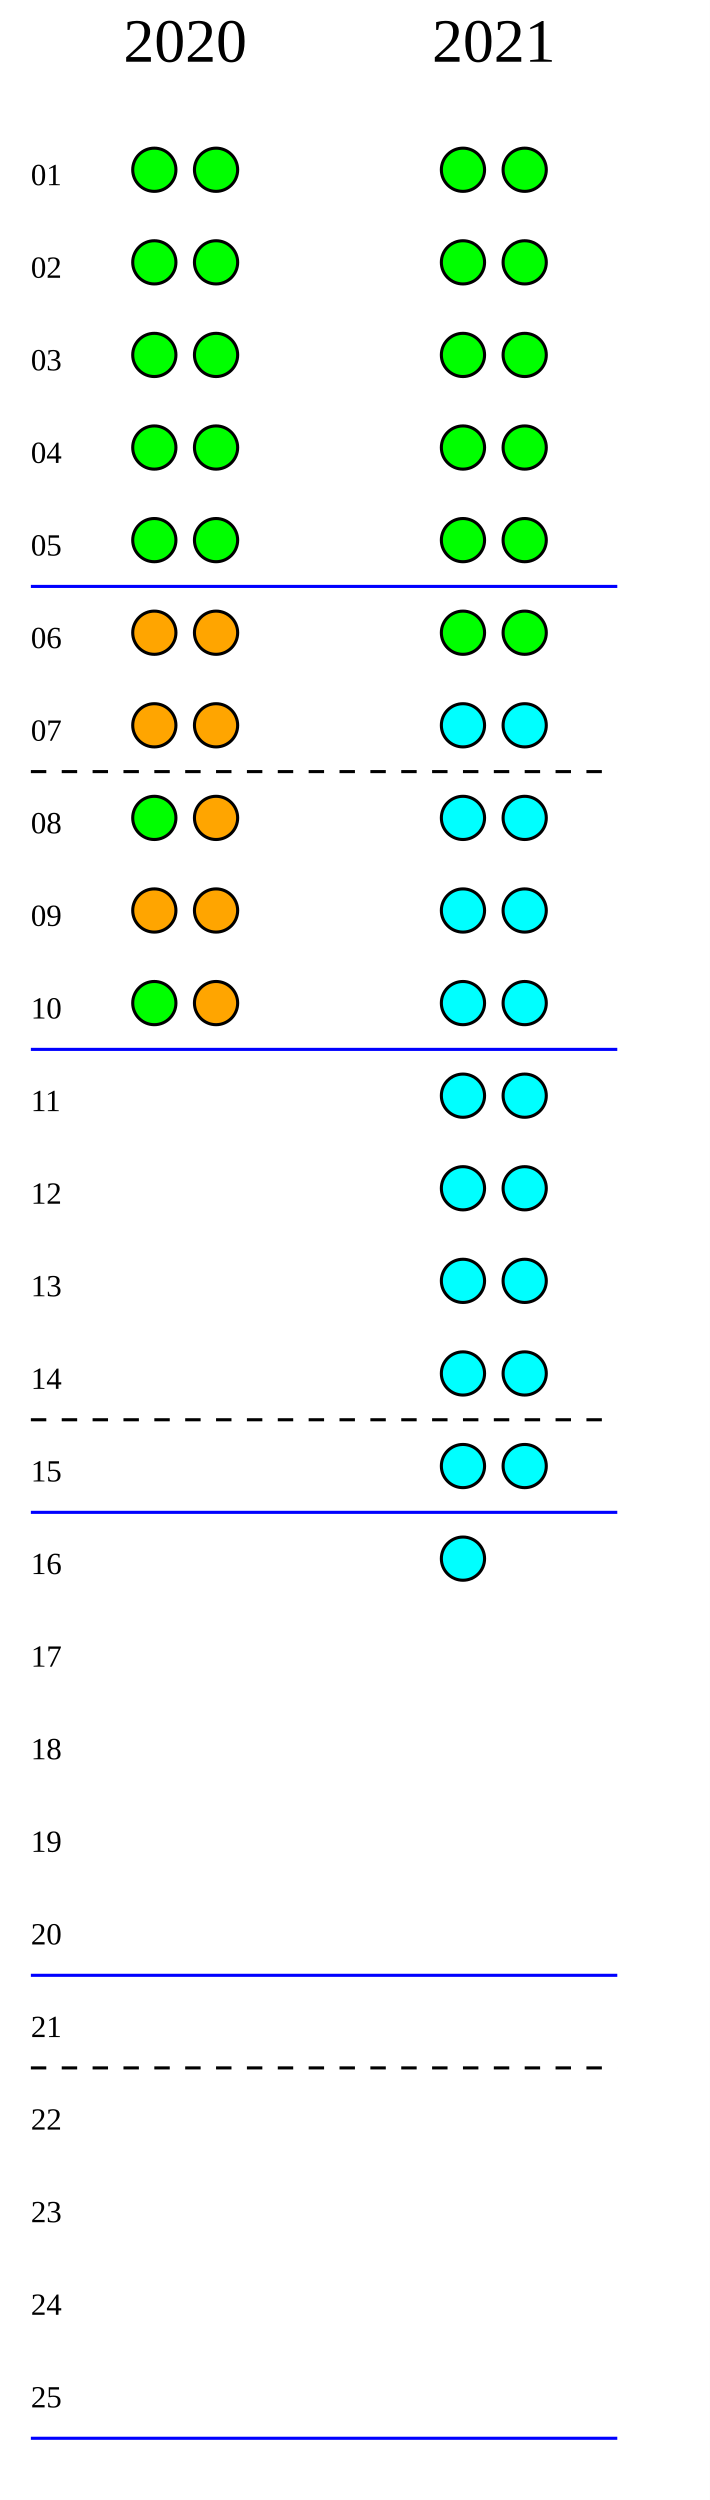
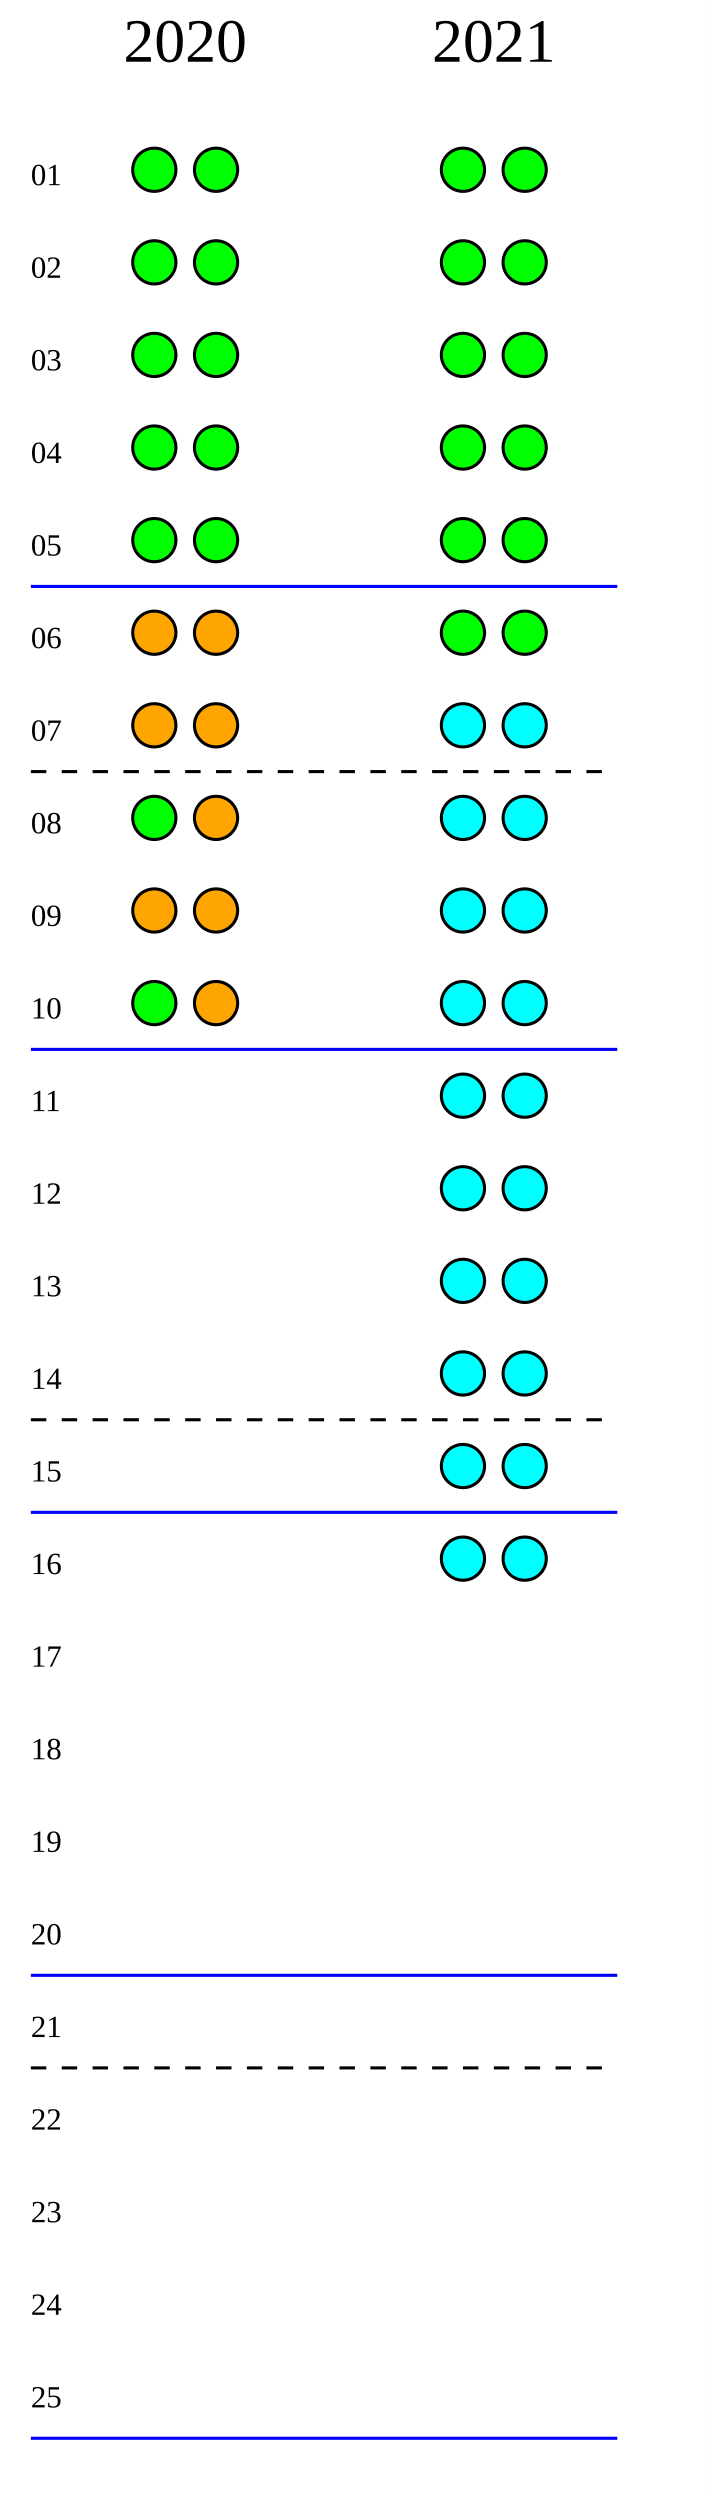
<svg xmlns="http://www.w3.org/2000/svg" height="810" viewBox="0 0 230 810" width="230">
  <rect fill="white" height="100%" width="100%" />
  <text font-size="20" text-anchor="middle" x="60" y="20">
2020
</text>
  <circle cx="50" cy="55" fill="lime" r="7" stroke="black" />
  <circle cx="70" cy="55" fill="lime" r="7" stroke="black" />
  <circle cx="50" cy="85" fill="lime" r="7" stroke="black" />
  <circle cx="70" cy="85" fill="lime" r="7" stroke="black" />
  <circle cx="50" cy="115" fill="lime" r="7" stroke="black" />
  <circle cx="70" cy="115" fill="lime" r="7" stroke="black" />
  <circle cx="50" cy="145" fill="lime" r="7" stroke="black" />
  <circle cx="70" cy="145" fill="lime" r="7" stroke="black" />
  <circle cx="50" cy="175" fill="lime" r="7" stroke="black" />
  <circle cx="70" cy="175" fill="lime" r="7" stroke="black" />
  <circle cx="50" cy="205" fill="orange" r="7" stroke="black" />
  <circle cx="70" cy="205" fill="orange" r="7" stroke="black" />
  <circle cx="50" cy="235" fill="orange" r="7" stroke="black" />
  <circle cx="70" cy="235" fill="orange" r="7" stroke="black" />
  <circle cx="50" cy="265" fill="lime" r="7" stroke="black" />
  <circle cx="70" cy="265" fill="orange" r="7" stroke="black" />
  <circle cx="50" cy="295" fill="orange" r="7" stroke="black" />
  <circle cx="70" cy="295" fill="orange" r="7" stroke="black" />
  <circle cx="50" cy="325" fill="lime" r="7" stroke="black" />
  <circle cx="70" cy="325" fill="orange" r="7" stroke="black" />
  <text font-size="20" text-anchor="middle" x="160" y="20">
2021
</text>
  <circle cx="150" cy="55" fill="lime" r="7" stroke="black" />
  <circle cx="170" cy="55" fill="lime" r="7" stroke="black" />
  <circle cx="150" cy="85" fill="lime" r="7" stroke="black" />
  <circle cx="170" cy="85" fill="lime" r="7" stroke="black" />
  <circle cx="150" cy="115" fill="lime" r="7" stroke="black" />
  <circle cx="170" cy="115" fill="lime" r="7" stroke="black" />
  <circle cx="150" cy="145" fill="lime" r="7" stroke="black" />
  <circle cx="170" cy="145" fill="lime" r="7" stroke="black" />
  <circle cx="150" cy="175" fill="lime" r="7" stroke="black" />
  <circle cx="170" cy="175" fill="lime" r="7" stroke="black" />
  <circle cx="150" cy="205" fill="lime" r="7" stroke="black" />
  <circle cx="170" cy="205" fill="lime" r="7" stroke="black" />
  <circle cx="150" cy="235" fill="cyan" r="7" stroke="black" />
  <circle cx="170" cy="235" fill="cyan" r="7" stroke="black" />
  <circle cx="150" cy="265" fill="cyan" r="7" stroke="black" />
  <circle cx="170" cy="265" fill="cyan" r="7" stroke="black" />
  <circle cx="150" cy="295" fill="cyan" r="7" stroke="black" />
  <circle cx="170" cy="295" fill="cyan" r="7" stroke="black" />
  <circle cx="150" cy="325" fill="cyan" r="7" stroke="black" />
  <circle cx="170" cy="325" fill="cyan" r="7" stroke="black" />
  <circle cx="150" cy="355" fill="cyan" r="7" stroke="black" />
  <circle cx="170" cy="355" fill="cyan" r="7" stroke="black" />
  <circle cx="150" cy="385" fill="cyan" r="7" stroke="black" />
  <circle cx="170" cy="385" fill="cyan" r="7" stroke="black" />
  <circle cx="150" cy="415" fill="cyan" r="7" stroke="black" />
  <circle cx="170" cy="415" fill="cyan" r="7" stroke="black" />
  <circle cx="150" cy="445" fill="cyan" r="7" stroke="black" />
  <circle cx="170" cy="445" fill="cyan" r="7" stroke="black" />
  <circle cx="150" cy="475" fill="cyan" r="7" stroke="black" />
  <circle cx="170" cy="475" fill="cyan" r="7" stroke="black" />
  <circle cx="150" cy="505" fill="cyan" r="7" stroke="black" />
+   <circle cx="170" cy="505" fill="cyan" r="7" stroke="black" />
  <text font-size="10" x="10" y="60">
01
</text>
  <text font-size="10" x="10" y="90">
02
</text>
  <text font-size="10" x="10" y="120">
03
</text>
  <text font-size="10" x="10" y="150">
04
</text>
  <text font-size="10" x="10" y="180">
05
</text>
  <line stroke="blue" x1="10" x2="200" y1="190" y2="190" />
  <text font-size="10" x="10" y="210">
06
</text>
  <text font-size="10" x="10" y="240">
07
</text>
  <line stroke="black" stroke-dasharray="5,5" x1="10" x2="200" y1="250" y2="250" />
  <text font-size="10" x="10" y="270">
08
</text>
  <text font-size="10" x="10" y="300">
09
</text>
  <text font-size="10" x="10" y="330">
10
</text>
  <line stroke="blue" x1="10" x2="200" y1="340" y2="340" />
  <text font-size="10" x="10" y="360">
11
</text>
  <text font-size="10" x="10" y="390">
12
</text>
  <text font-size="10" x="10" y="420">
13
</text>
  <text font-size="10" x="10" y="450">
14
</text>
  <line stroke="black" stroke-dasharray="5,5" x1="10" x2="200" y1="460" y2="460" />
  <text font-size="10" x="10" y="480">
15
</text>
  <line stroke="blue" x1="10" x2="200" y1="490" y2="490" />
  <text font-size="10" x="10" y="510">
16
</text>
  <text font-size="10" x="10" y="540">
17
</text>
  <text font-size="10" x="10" y="570">
18
</text>
  <text font-size="10" x="10" y="600">
19
</text>
  <text font-size="10" x="10" y="630">
20
</text>
  <line stroke="blue" x1="10" x2="200" y1="640" y2="640" />
  <text font-size="10" x="10" y="660">
21
</text>
  <line stroke="black" stroke-dasharray="5,5" x1="10" x2="200" y1="670" y2="670" />
  <text font-size="10" x="10" y="690">
22
</text>
  <text font-size="10" x="10" y="720">
23
</text>
  <text font-size="10" x="10" y="750">
24
</text>
  <text font-size="10" x="10" y="780">
25
</text>
  <line stroke="blue" x1="10" x2="200" y1="790" y2="790" />
</svg>
